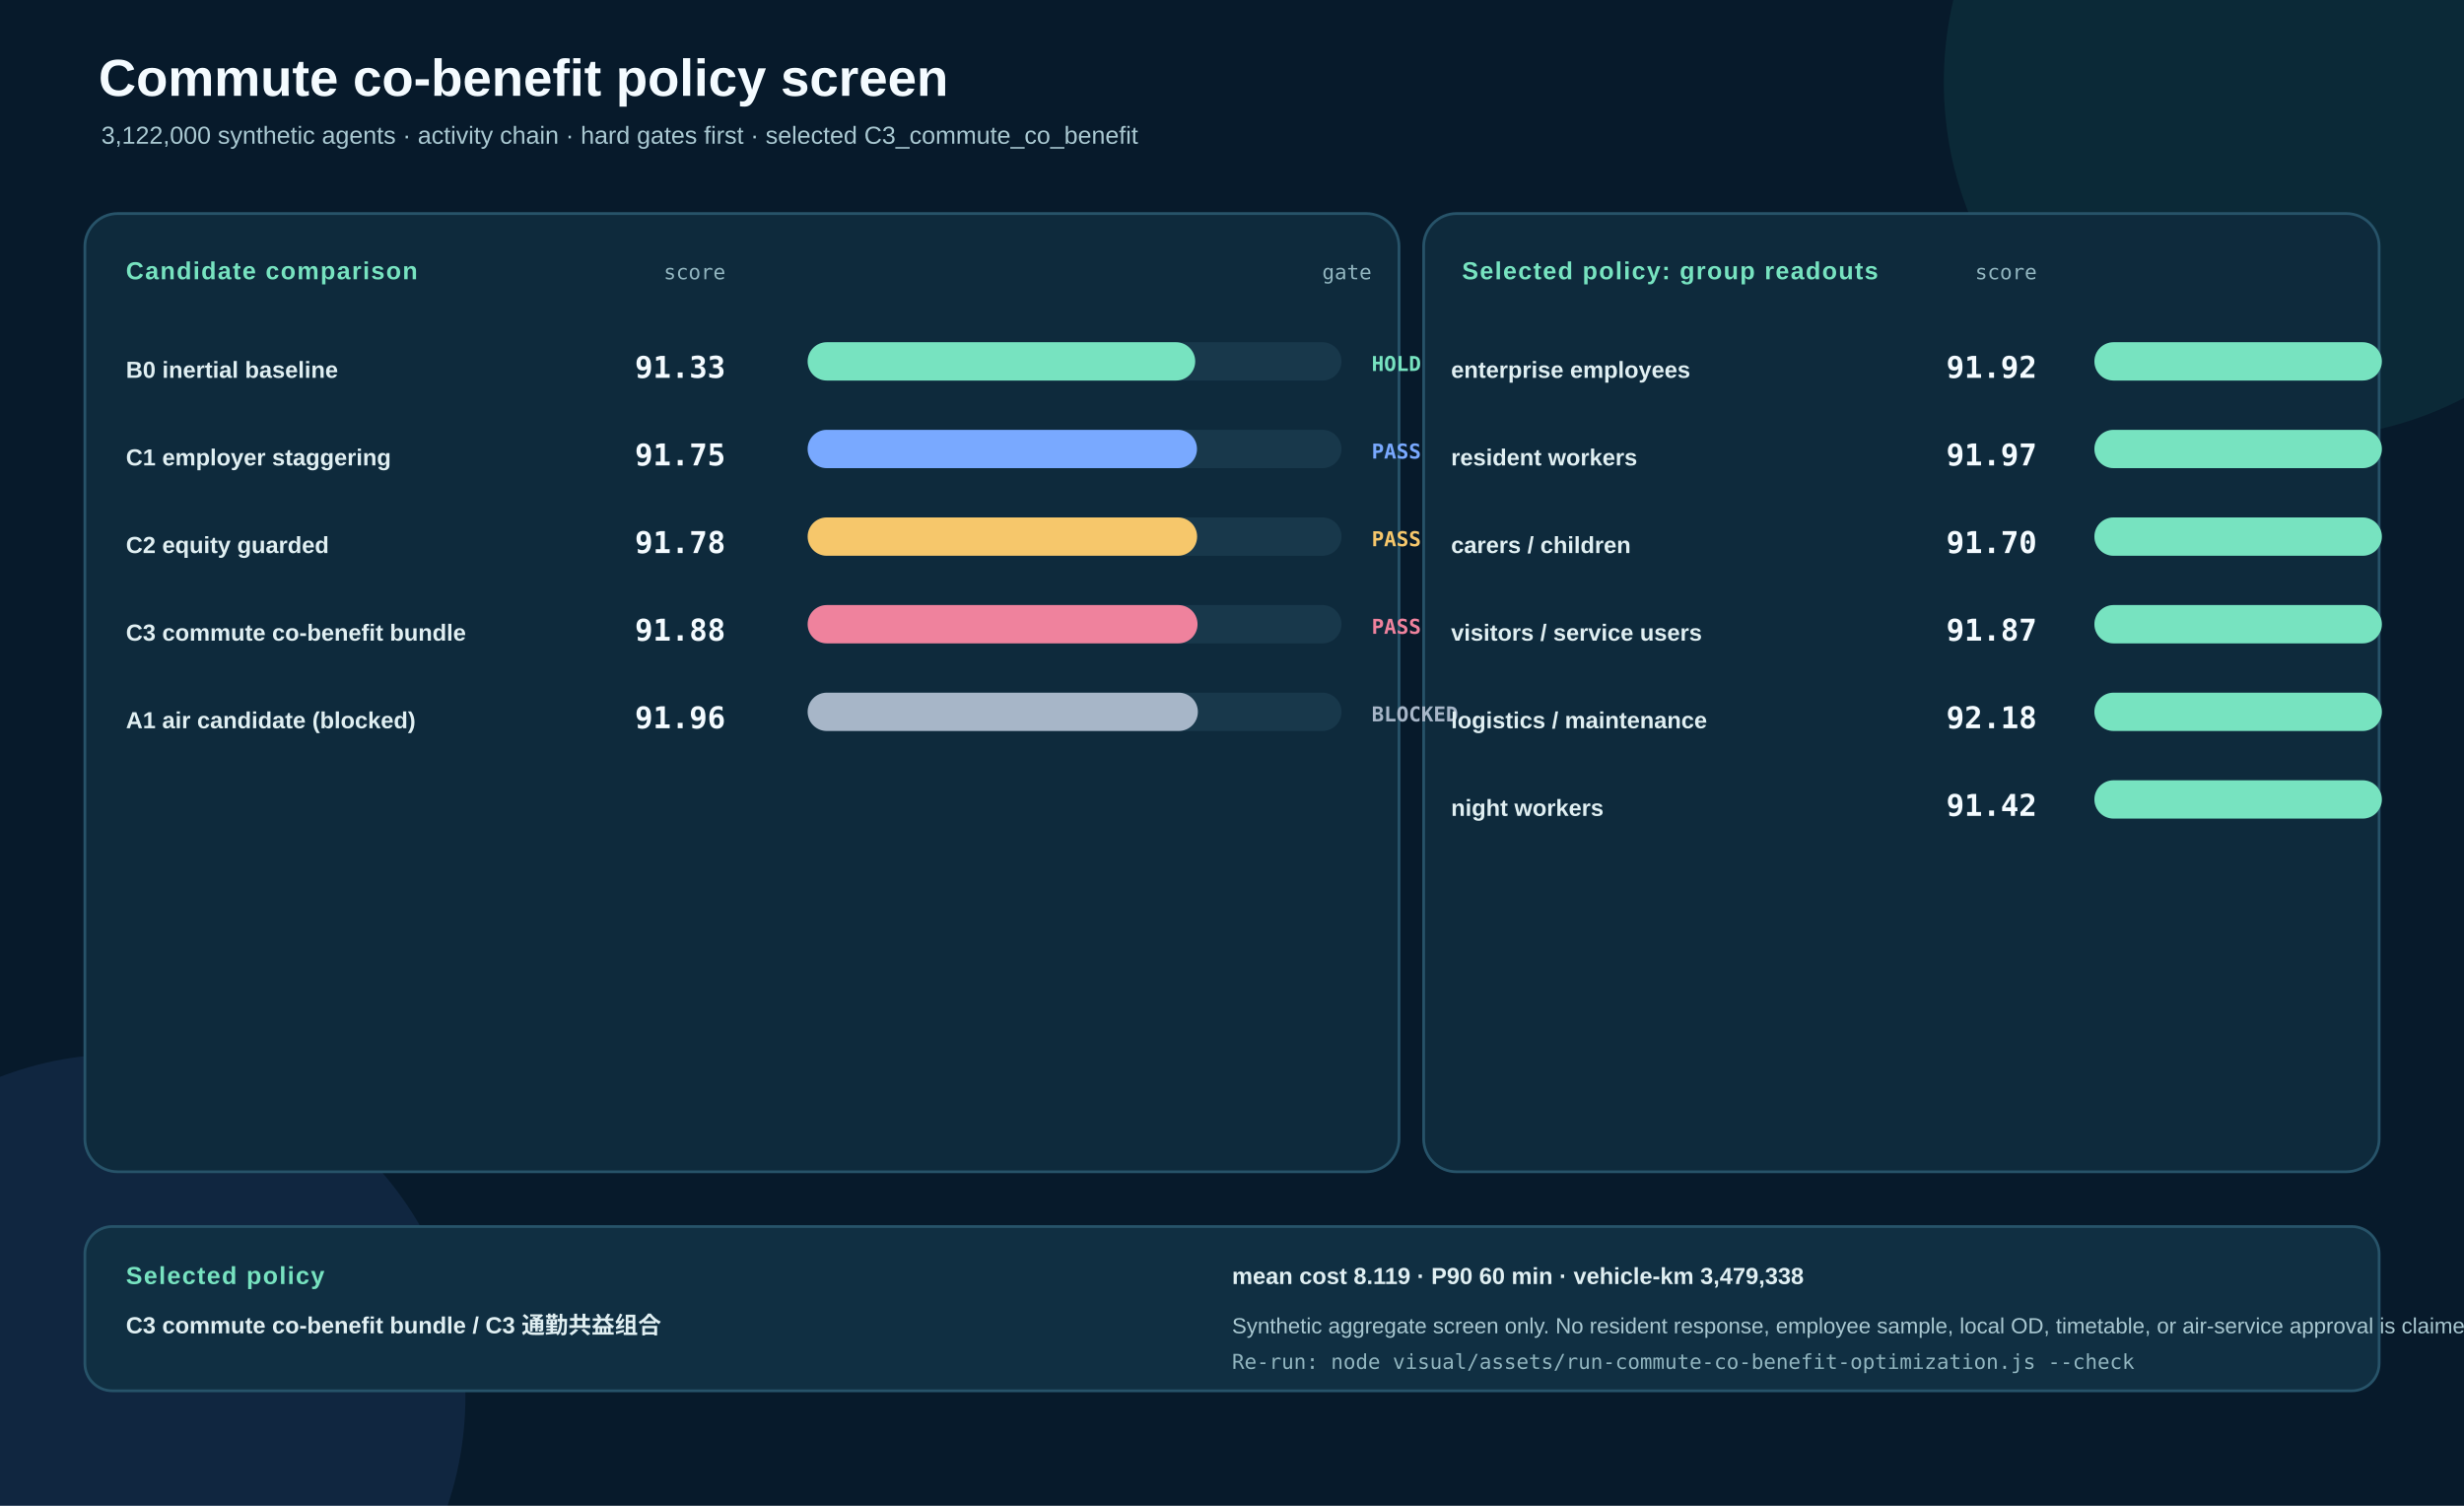
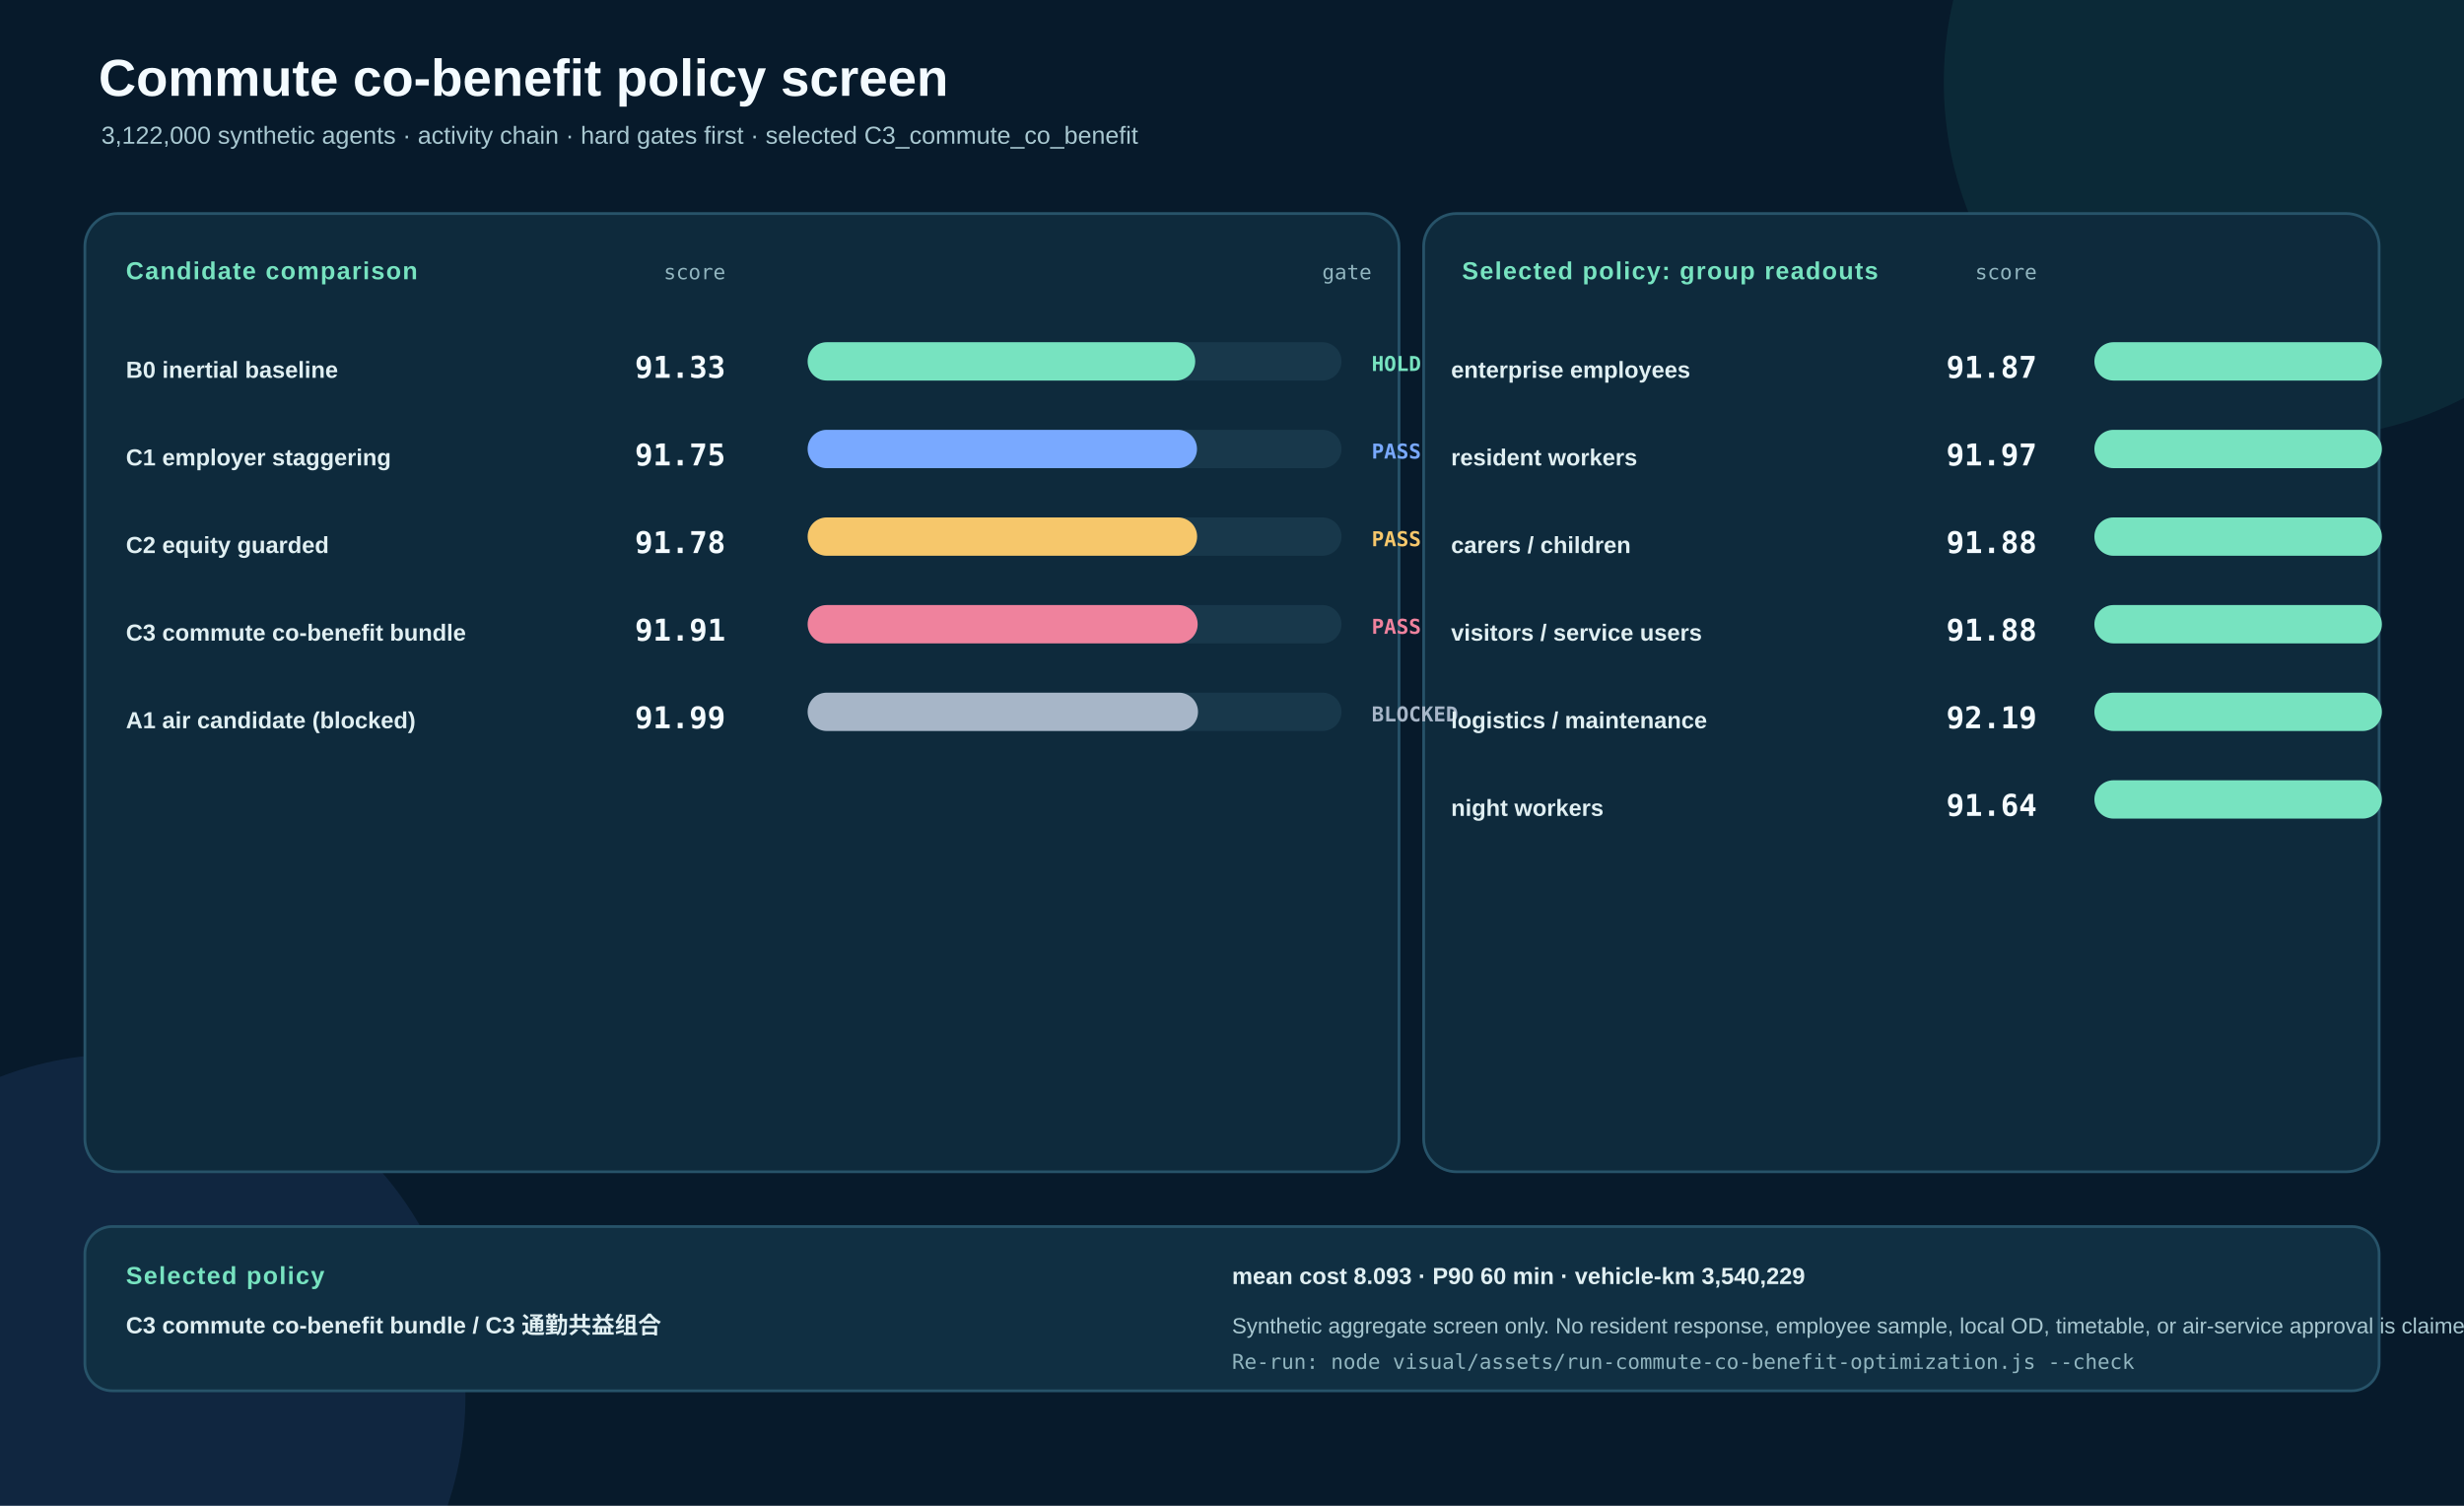
<svg xmlns="http://www.w3.org/2000/svg" width="1800" height="1100" viewBox="0 0 1800 1100" role="img" aria-labelledby="title desc">
  <style>
    .bg{fill:#071a2b}.panel{fill:#0e2a3c;stroke:#275369;stroke-width:2}.title{font:800 38px PingFang SC,Microsoft YaHei,Arial,sans-serif;fill:#f4fbff}.sub{font:500 18px PingFang SC,Microsoft YaHei,Arial,sans-serif;fill:#a9c8d1}.section{font:800 18px PingFang SC,Microsoft YaHei,Arial,sans-serif;fill:#77e3c0;letter-spacing:1px}.row{font:650 17px PingFang SC,Microsoft YaHei,Arial,sans-serif;fill:#e0eff2}.value{font:800 22px SFMono-Regular,Consolas,monospace;fill:#f4fbff}.gate{font:800 15px SFMono-Regular,Consolas,monospace}.foot{font:500 16px PingFang SC,Microsoft YaHei,Arial,sans-serif;fill:#a9c8d1}.small{font:500 15px SFMono-Regular,Consolas,monospace;fill:#91b5bf}
  </style>
  <rect width="1800" height="1100" class="bg" />
  <circle cx="1680" cy="60" r="260" fill="#2a9d8f" opacity=".12" />
  <circle cx="90" cy="1020" r="250" fill="#5b8def" opacity=".11" />
  <text x="72" y="70" class="title" text-anchor="start">Commute co-benefit policy screen</text>
  <text x="74" y="105" class="sub" text-anchor="start">3,122,000 synthetic agents · activity chain · hard gates first · selected C3_commute_co_benefit</text>
  <rect x="62" y="156" width="960" height="700" rx="24" class="panel" />
  <rect x="1040" y="156" width="698" height="700" rx="24" class="panel" />
  <text x="92" y="204" class="section" text-anchor="start">Candidate comparison</text>
  <text x="530" y="204" class="small" text-anchor="end">score</text>
  <text x="1002" y="204" class="small" text-anchor="end">gate</text>
  <g>
    <text x="92" y="276" class="row" text-anchor="start">B0 inertial baseline</text>
    <text x="530" y="276" class="value" text-anchor="end">91.33</text>
    <rect x="590" y="250" width="390" height="28" rx="14" fill="#18384b" />
    <rect x="590" y="250" width="283.123" height="28" rx="14" fill="#77e3c0" />
    <text x="1002" y="271" class="gate" fill="#77e3c0">HOLD</text>
  </g>
  <g>
    <text x="92" y="340" class="row" text-anchor="start">C1 employer staggering</text>
    <text x="530" y="340" class="value" text-anchor="end">91.75</text>
    <rect x="590" y="314" width="390" height="28" rx="14" fill="#18384b" />
    <rect x="590" y="314" width="284.425" height="28" rx="14" fill="#79a9ff" />
    <text x="1002" y="335" class="gate" fill="#79a9ff">PASS</text>
  </g>
  <g>
    <text x="92" y="404" class="row" text-anchor="start">C2 equity guarded</text>
    <text x="530" y="404" class="value" text-anchor="end">91.78</text>
    <rect x="590" y="378" width="390" height="28" rx="14" fill="#18384b" />
    <rect x="590" y="378" width="284.518" height="28" rx="14" fill="#f6c76b" />
    <text x="1002" y="399" class="gate" fill="#f6c76b">PASS</text>
  </g>
  <g>
    <text x="92" y="468" class="row" text-anchor="start">C3 commute co-benefit bundle</text>
-     <text x="530" y="468" class="value" text-anchor="end">91.88</text>
+     <text x="530" y="468" class="value" text-anchor="end">91.91</text>
    <rect x="590" y="442" width="390" height="28" rx="14" fill="#18384b" />
-     <rect x="590" y="442" width="284.828" height="28" rx="14" fill="#ef829d" />
+     <rect x="590" y="442" width="284.921" height="28" rx="14" fill="#ef829d" />
    <text x="1002" y="463" class="gate" fill="#ef829d">PASS</text>
  </g>
  <g>
    <text x="92" y="532" class="row" text-anchor="start">A1 air candidate (blocked)</text>
-     <text x="530" y="532" class="value" text-anchor="end">91.96</text>
+     <text x="530" y="532" class="value" text-anchor="end">91.99</text>
    <rect x="590" y="506" width="390" height="28" rx="14" fill="#18384b" />
-     <rect x="590" y="506" width="285.076" height="28" rx="14" fill="#a7b6c8" />
+     <rect x="590" y="506" width="285.169" height="28" rx="14" fill="#a7b6c8" />
    <text x="1002" y="527" class="gate" fill="#a7b6c8">BLOCKED</text>
  </g>
  <text x="1068" y="204" class="section" text-anchor="start">Selected policy: group readouts</text>
  <text x="1488" y="204" class="small" text-anchor="end">score</text>
  <g>
    <text x="1060" y="276" class="row" text-anchor="start">enterprise employees</text>
-     <text x="1488" y="276" class="value" text-anchor="end">91.92</text>
+     <text x="1488" y="276" class="value" text-anchor="end">91.87</text>
    <rect x="1530" y="250" width="210" height="28" rx="14" fill="#18384b" />
    <rect x="1530" y="250" width="210" height="28" rx="14" fill="#77e3c0" />
  </g>
  <g>
    <text x="1060" y="340" class="row" text-anchor="start">resident workers</text>
    <text x="1488" y="340" class="value" text-anchor="end">91.97</text>
    <rect x="1530" y="314" width="210" height="28" rx="14" fill="#18384b" />
    <rect x="1530" y="314" width="210" height="28" rx="14" fill="#77e3c0" />
  </g>
  <g>
    <text x="1060" y="404" class="row" text-anchor="start">carers / children</text>
-     <text x="1488" y="404" class="value" text-anchor="end">91.70</text>
+     <text x="1488" y="404" class="value" text-anchor="end">91.88</text>
    <rect x="1530" y="378" width="210" height="28" rx="14" fill="#18384b" />
    <rect x="1530" y="378" width="210" height="28" rx="14" fill="#77e3c0" />
  </g>
  <g>
    <text x="1060" y="468" class="row" text-anchor="start">visitors / service users</text>
-     <text x="1488" y="468" class="value" text-anchor="end">91.87</text>
+     <text x="1488" y="468" class="value" text-anchor="end">91.88</text>
    <rect x="1530" y="442" width="210" height="28" rx="14" fill="#18384b" />
    <rect x="1530" y="442" width="210" height="28" rx="14" fill="#77e3c0" />
  </g>
  <g>
    <text x="1060" y="532" class="row" text-anchor="start">logistics / maintenance</text>
-     <text x="1488" y="532" class="value" text-anchor="end">92.18</text>
+     <text x="1488" y="532" class="value" text-anchor="end">92.19</text>
    <rect x="1530" y="506" width="210" height="28" rx="14" fill="#18384b" />
    <rect x="1530" y="506" width="210" height="28" rx="14" fill="#77e3c0" />
  </g>
  <g>
    <text x="1060" y="596" class="row" text-anchor="start">night workers</text>
-     <text x="1488" y="596" class="value" text-anchor="end">91.42</text>
+     <text x="1488" y="596" class="value" text-anchor="end">91.64</text>
    <rect x="1530" y="570" width="210" height="28" rx="14" fill="#18384b" />
    <rect x="1530" y="570" width="210" height="28" rx="14" fill="#77e3c0" />
  </g>
  <rect x="62" y="896" width="1676" height="120" rx="20" fill="#102f42" stroke="#275369" stroke-width="2" />
  <text x="92" y="938" class="section" text-anchor="start">Selected policy</text>
  <text x="92" y="974" class="row" text-anchor="start">C3 commute co-benefit bundle / C3 通勤共益组合</text>
-   <text x="900" y="938" class="row" text-anchor="start">mean cost 8.119 · P90 60 min · vehicle-km 3,479,338</text>
+   <text x="900" y="938" class="row" text-anchor="start">mean cost 8.093 · P90 60 min · vehicle-km 3,540,229</text>
  <text x="900" y="974" class="foot" text-anchor="start">Synthetic aggregate screen only. No resident response, employee sample, local OD, timetable, or air-service approval is claimed.</text>
  <text x="900" y="1000" class="small" text-anchor="start">Re-run: node visual/assets/run-commute-co-benefit-optimization.js --check</text>
</svg>
